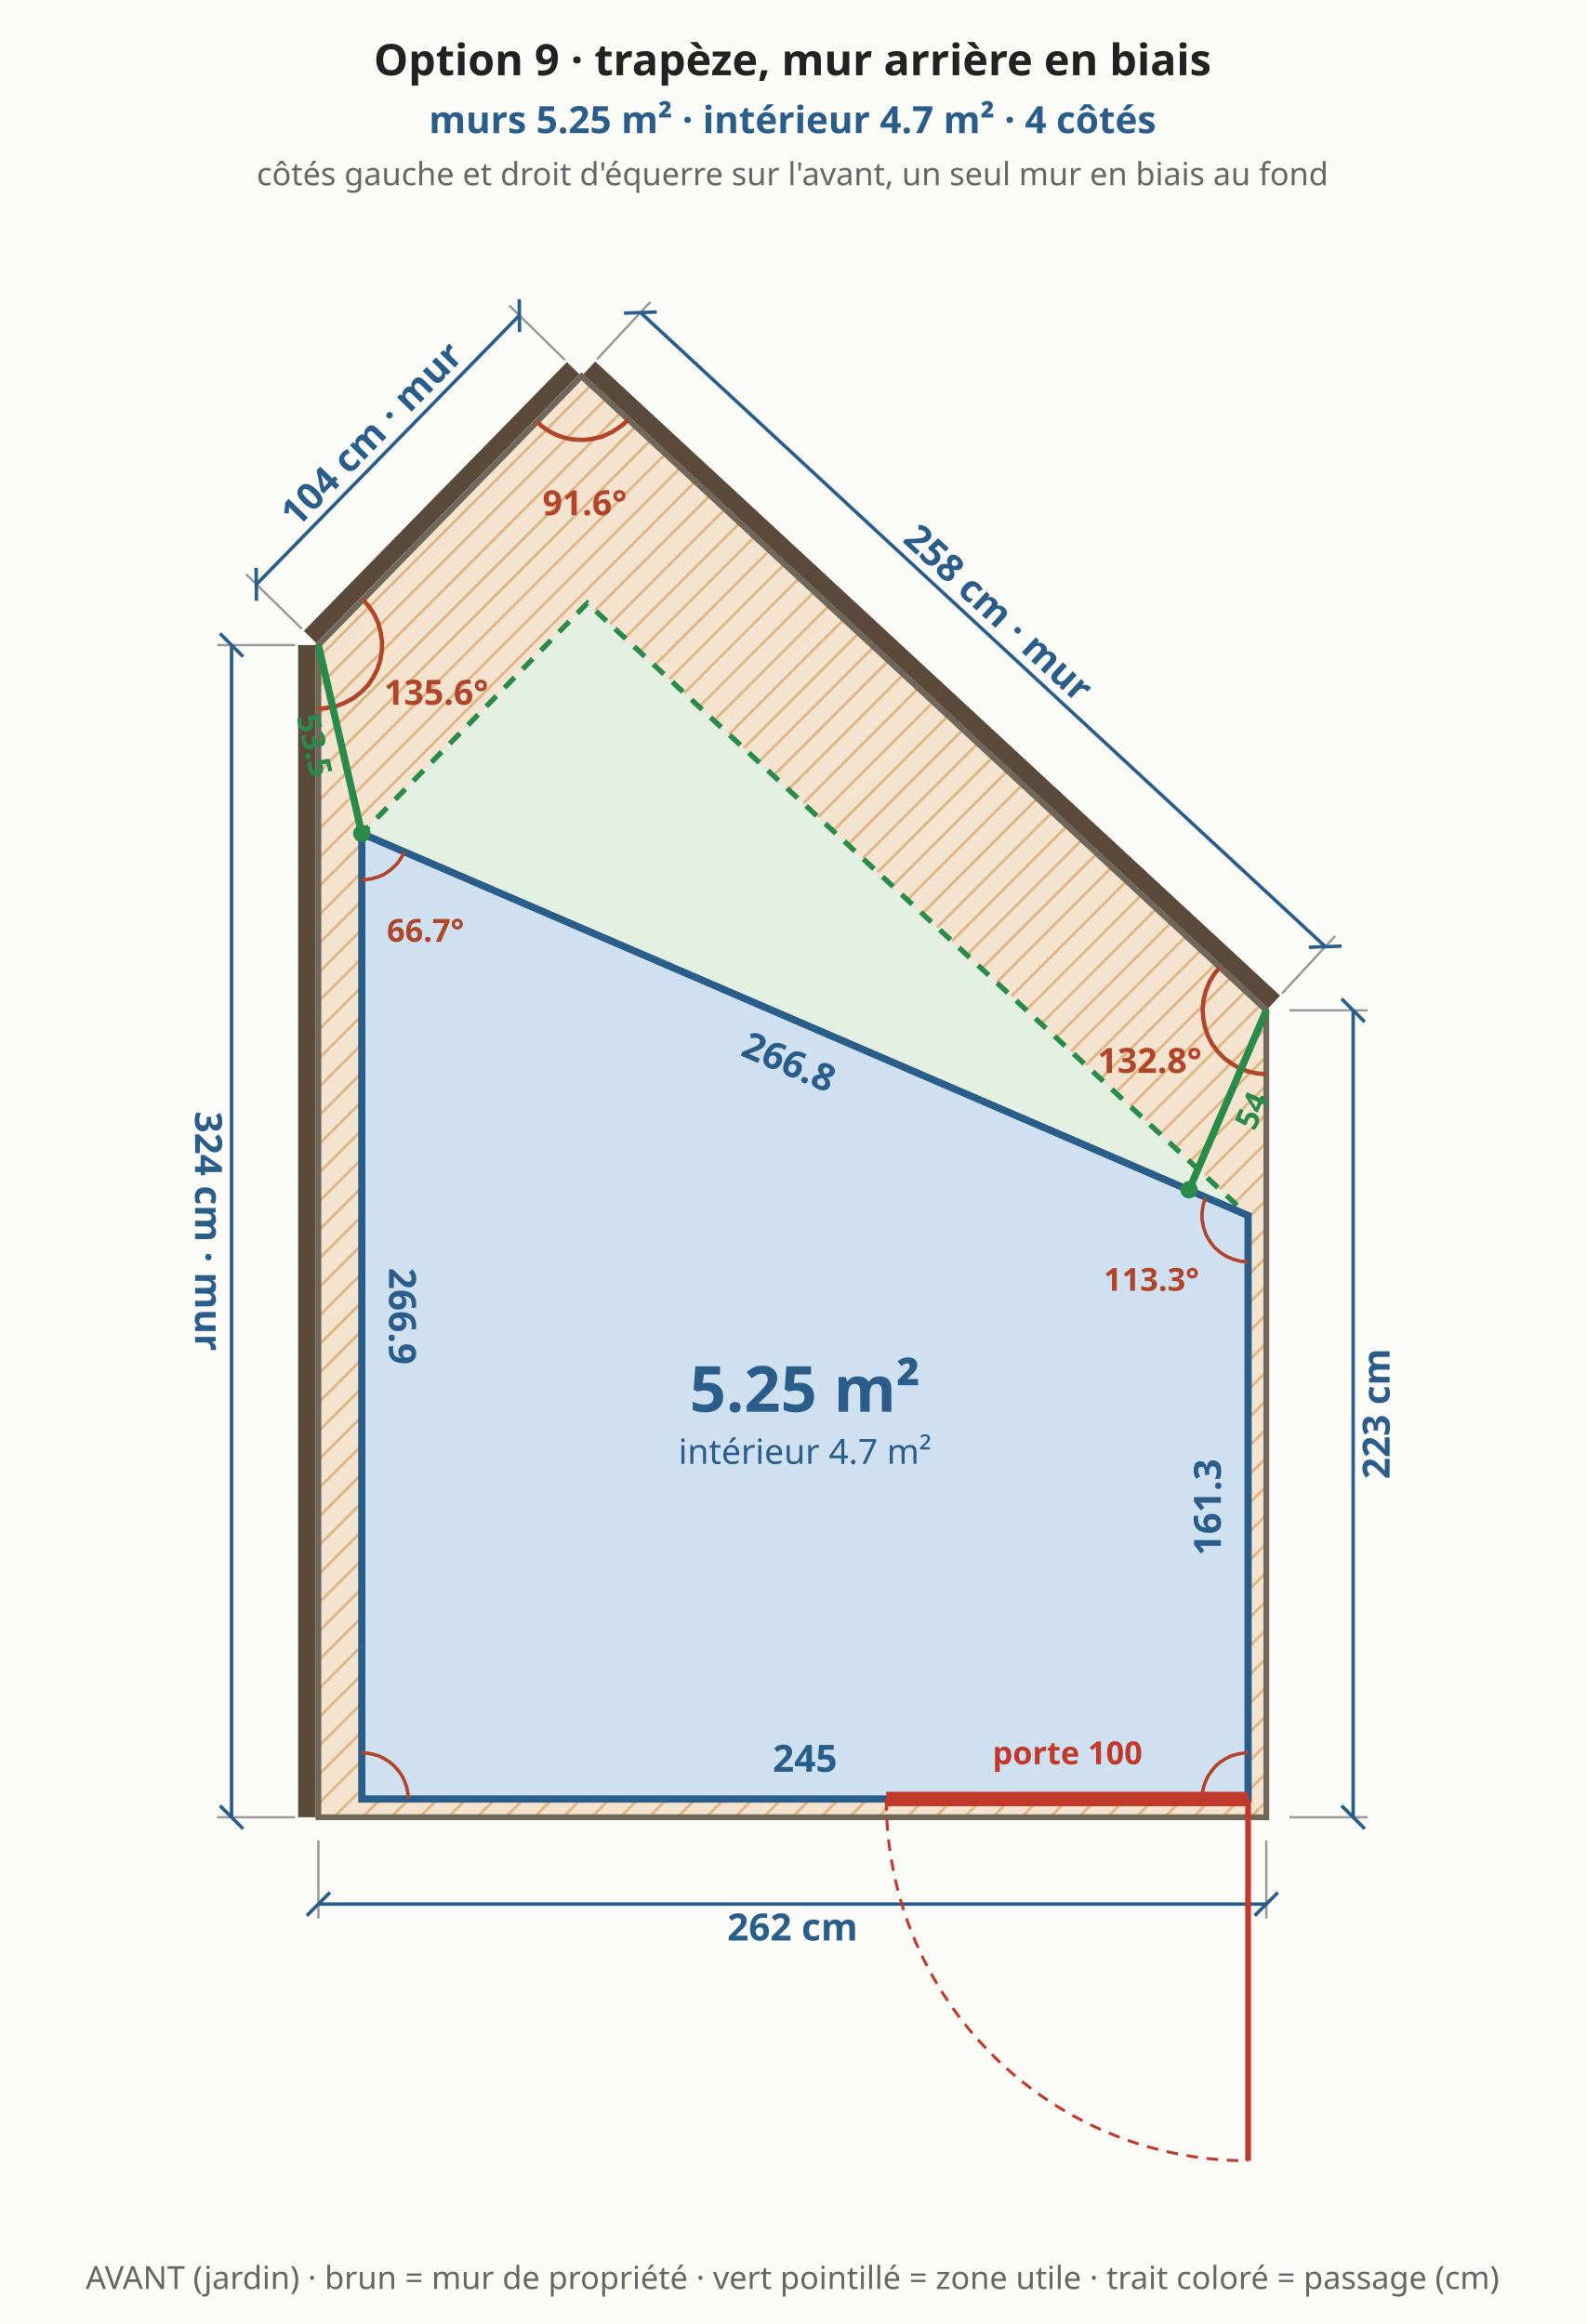
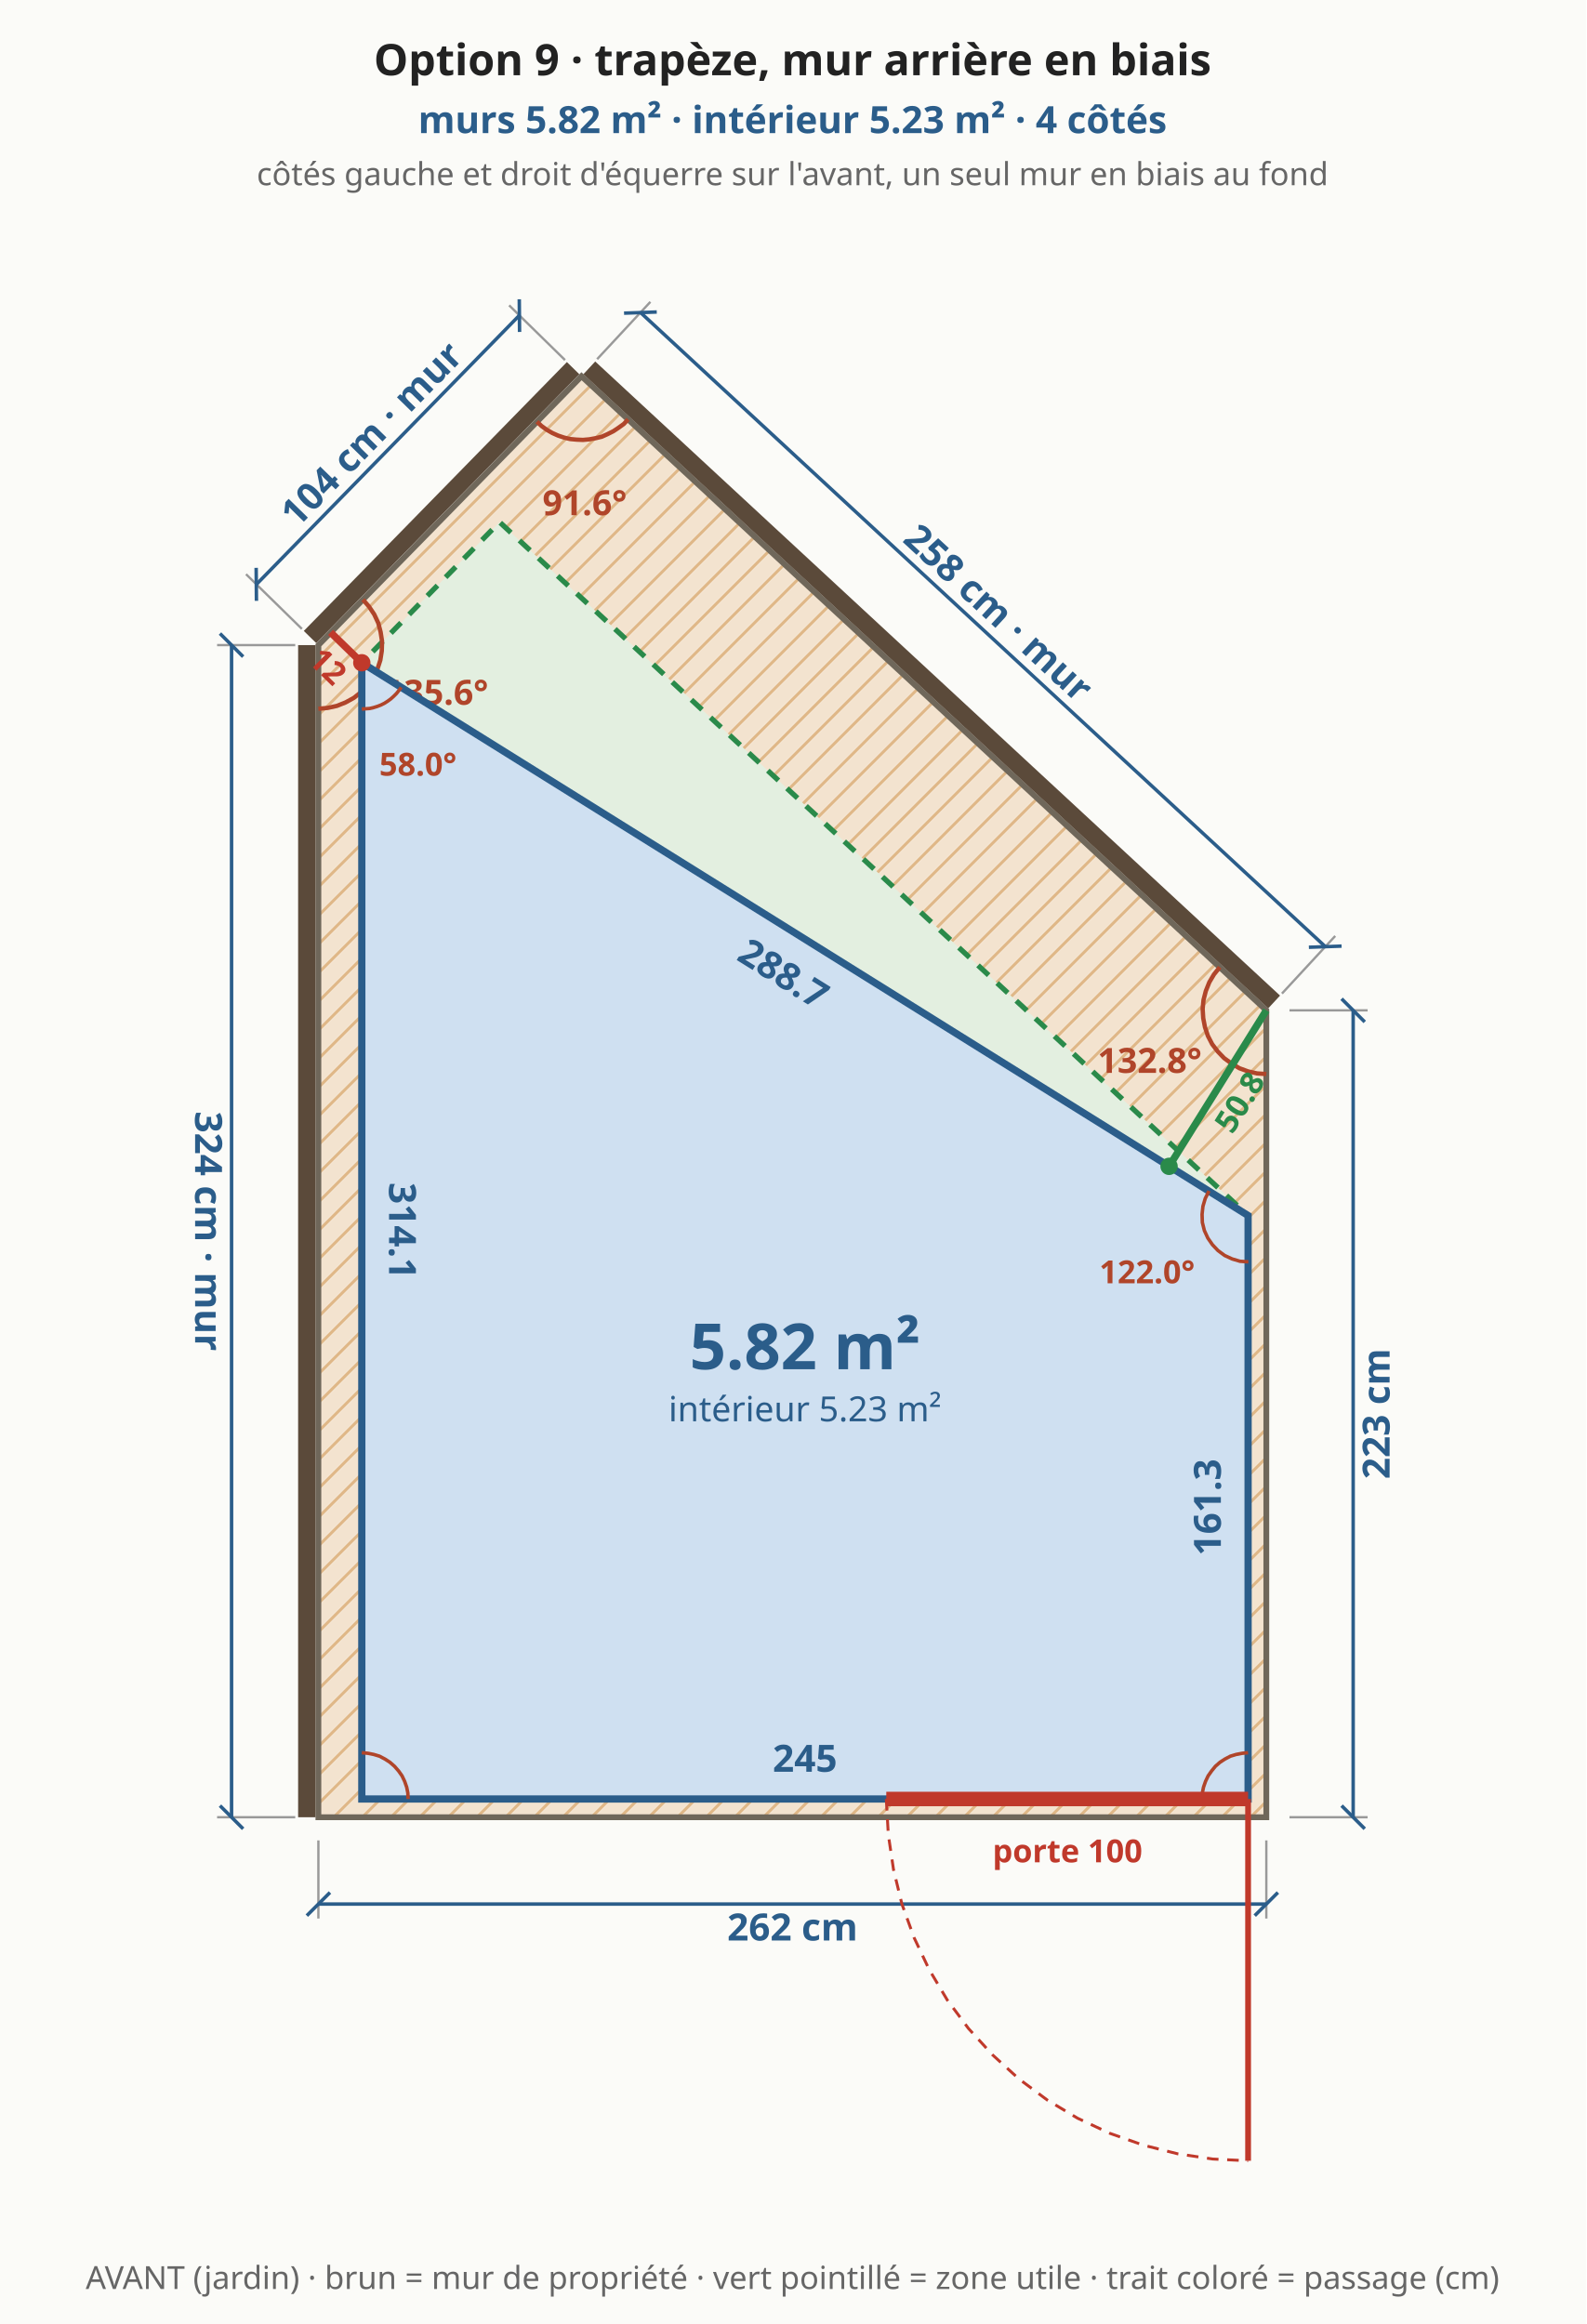
<svg xmlns="http://www.w3.org/2000/svg" viewBox="0 0 548 803" font-family="system-ui,sans-serif" font-size="13">
  <rect width="548" height="803" fill="#fbfbf8" />
  <defs>
    <pattern id="bande" width="7" height="7" patternUnits="userSpaceOnUse" patternTransform="rotate(45)">
      <rect width="7" height="7" fill="#f3e3cf" />
      <line x1="0" y1="0" x2="0" y2="7" stroke="#e0b98a" stroke-width="2" />
    </pattern>
  </defs>
  <polygon points="110.0,627.9 437.5,627.9 437.5,349.1 200.9,130.0 110.0,222.9" fill="url(#bande)" stroke="#6f675a" stroke-width="2" />
-   <polygon points="125.0,621.6 431.2,621.6 431.2,420.0 202.9,208.4 125.0,288.0" fill="#e3efe0" stroke="#2a8a4a" stroke-width="1.8" stroke-dasharray="5 4" />
+   <polygon points="125.0,621.6 431.2,621.6 431.2,420.0 172.6,180.4 125.0,229.0" fill="#e3efe0" stroke="#2a8a4a" stroke-width="1.8" stroke-dasharray="5 4" />
  <line x1="110.0" y1="635.9" x2="110.0" y2="662.9" stroke="#999" stroke-width="0.8" />
  <line x1="437.5" y1="635.9" x2="437.5" y2="662.9" stroke="#999" stroke-width="0.8" />
  <line x1="110.0" y1="657.9" x2="437.5" y2="657.9" stroke="#2b5d8a" stroke-width="1.2" />
  <line x1="106.0" y1="661.9" x2="114.0" y2="653.9" stroke="#2b5d8a" stroke-width="1.2" />
  <line x1="433.5" y1="661.9" x2="441.5" y2="653.9" stroke="#2b5d8a" stroke-width="1.2" />
  <text x="273.8" y="665.9" text-anchor="middle" dominant-baseline="middle" fill="#2b5d8a" font-size="13" font-weight="bold" transform="rotate(0.0 273.8 665.9)">262 cm</text>
  <line x1="445.5" y1="627.9" x2="472.5" y2="627.9" stroke="#999" stroke-width="0.8" />
  <line x1="445.5" y1="349.1" x2="472.5" y2="349.1" stroke="#999" stroke-width="0.8" />
  <line x1="467.5" y1="627.9" x2="467.5" y2="349.1" stroke="#2b5d8a" stroke-width="1.2" />
  <line x1="471.5" y1="631.9" x2="463.5" y2="623.9" stroke="#2b5d8a" stroke-width="1.2" />
  <line x1="471.5" y1="353.1" x2="463.5" y2="345.1" stroke="#2b5d8a" stroke-width="1.2" />
  <text x="475.5" y="488.5" text-anchor="middle" dominant-baseline="middle" fill="#2b5d8a" font-size="13" font-weight="bold" transform="rotate(-90.0 475.5 488.5)">223 cm</text>
  <line x1="440.2" y1="346.2" x2="203.6" y2="127.1" stroke="#5b4a3a" stroke-width="6" />
  <line x1="442.9" y1="343.3" x2="461.3" y2="323.4" stroke="#999" stroke-width="0.8" />
  <line x1="206.3" y1="124.1" x2="224.7" y2="104.3" stroke="#999" stroke-width="0.8" />
  <line x1="457.9" y1="327.1" x2="221.3" y2="108.0" stroke="#2b5d8a" stroke-width="1.2" />
  <line x1="463.5" y1="326.9" x2="452.2" y2="327.3" stroke="#2b5d8a" stroke-width="1.2" />
  <line x1="226.9" y1="107.8" x2="215.6" y2="108.2" stroke="#2b5d8a" stroke-width="1.2" />
  <text x="345.0" y="211.7" text-anchor="middle" dominant-baseline="middle" fill="#2b5d8a" font-size="13" font-weight="bold" transform="rotate(42.8 345.0 211.7)">258 cm · mur</text>
  <line x1="198.0" y1="127.2" x2="107.1" y2="220.1" stroke="#5b4a3a" stroke-width="6" />
  <line x1="195.2" y1="124.4" x2="175.9" y2="105.5" stroke="#999" stroke-width="0.8" />
  <line x1="104.3" y1="217.3" x2="85.0" y2="198.4" stroke="#999" stroke-width="0.8" />
  <line x1="179.4" y1="109.0" x2="88.6" y2="201.9" stroke="#2b5d8a" stroke-width="1.2" />
  <line x1="179.4" y1="103.4" x2="179.5" y2="114.7" stroke="#2b5d8a" stroke-width="1.2" />
  <line x1="88.5" y1="196.2" x2="88.6" y2="207.6" stroke="#2b5d8a" stroke-width="1.2" />
  <text x="128.3" y="149.9" text-anchor="middle" dominant-baseline="middle" fill="#2b5d8a" font-size="13" font-weight="bold" transform="rotate(-45.6 128.3 149.9)">104 cm · mur</text>
  <line x1="106.0" y1="222.9" x2="106.0" y2="627.9" stroke="#5b4a3a" stroke-width="6" />
  <line x1="102.0" y1="222.9" x2="75.0" y2="222.9" stroke="#999" stroke-width="0.8" />
  <line x1="102.0" y1="627.9" x2="75.0" y2="627.9" stroke="#999" stroke-width="0.8" />
  <line x1="80.0" y1="222.9" x2="80.0" y2="627.9" stroke="#2b5d8a" stroke-width="1.2" />
  <line x1="76.0" y1="218.9" x2="84.0" y2="226.9" stroke="#2b5d8a" stroke-width="1.2" />
  <line x1="76.0" y1="623.9" x2="84.0" y2="631.9" stroke="#2b5d8a" stroke-width="1.2" />
  <text x="72.0" y="425.4" text-anchor="middle" dominant-baseline="middle" fill="#2b5d8a" font-size="13" font-weight="bold" transform="rotate(90.0 72.0 425.4)">324 cm · mur</text>
  <polyline points="421.4,334.2 419.4,336.7 417.8,339.4 416.6,342.4 415.8,345.5 415.5,348.6 415.7,351.8 416.3,354.9 417.3,357.9 418.8,360.8 420.7,363.3 422.9,365.6 425.5,367.5 428.2,369.1 431.2,370.2 434.3,370.9 437.5,371.1" fill="none" stroke="#b0452a" stroke-width="1.5" />
  <text x="397.2" y="370.7" text-anchor="middle" fill="#b0452a" font-size="12" font-weight="bold">132.8°</text>
  <polyline points="185.5,145.7 187.1,147.2 188.9,148.5 190.8,149.6 192.8,150.5 194.9,151.2 197.0,151.7 199.2,151.9 201.4,152.0 203.6,151.8 205.8,151.4 207.9,150.9 209.9,150.0 211.9,149.0 213.7,147.8 215.5,146.5 217.0,144.9" fill="none" stroke="#b0452a" stroke-width="1.5" />
  <text x="202.0" y="178.0" text-anchor="middle" fill="#b0452a" font-size="12" font-weight="bold">91.6°</text>
  <polyline points="110.0,244.9 113.2,244.6 116.4,243.9 119.4,242.7 122.3,241.1 124.8,239.1 127.1,236.8 128.9,234.1 130.4,231.2 131.4,228.1 131.9,224.9 132.0,221.6 131.5,218.4 130.7,215.3 129.3,212.3 127.5,209.6 125.4,207.2" fill="none" stroke="#b0452a" stroke-width="1.5" />
  <text x="150.7" y="243.5" text-anchor="middle" fill="#b0452a" font-size="12" font-weight="bold">135.6°</text>
-   <polygon points="125.0,621.6 431.2,621.6 431.2,420.0 125.0,288.0" fill="#cfe0f1" stroke="#2b5d8a" stroke-width="2.5" />
+   <polygon points="125.0,621.6 431.2,621.6 431.2,420.0 125.0,229.0" fill="#cfe0f1" stroke="#2b5d8a" stroke-width="2.5" />
  <text x="278.1" y="607.6" text-anchor="middle" dominant-baseline="middle" fill="#2b5d8a" font-size="13" font-weight="bold" transform="rotate(0.0 278.1 607.6)">245</text>
  <text x="417.2" y="520.8" text-anchor="middle" dominant-baseline="middle" fill="#2b5d8a" font-size="13" font-weight="bold" transform="rotate(-90.0 417.2 520.8)">161.3</text>
-   <text x="272.6" y="366.9" text-anchor="middle" dominant-baseline="middle" fill="#2b5d8a" font-size="13" font-weight="bold" transform="rotate(23.3 272.6 366.9)">266.8</text>
-   <text x="139.0" y="454.8" text-anchor="middle" dominant-baseline="middle" fill="#2b5d8a" font-size="13" font-weight="bold" transform="rotate(90.0 139.0 454.8)">266.9</text>
+   <text x="270.7" y="336.4" text-anchor="middle" dominant-baseline="middle" fill="#2b5d8a" font-size="13" font-weight="bold" transform="rotate(32.0 270.7 336.4)">288.7</text>
+   <text x="139.0" y="425.3" text-anchor="middle" dominant-baseline="middle" fill="#2b5d8a" font-size="13" font-weight="bold" transform="rotate(90.0 139.0 425.3)">314.1</text>
  <polyline points="141.0,621.6 140.9,619.5 140.5,617.5 139.8,615.5 138.9,613.6 137.7,611.9 136.3,610.3 134.7,608.9 133.0,607.8 131.1,606.8 129.1,606.2 127.1,605.8 125.0,605.6" fill="none" stroke="#b0452a" stroke-width="1.2" />
  <polyline points="431.2,605.6 429.2,605.8 427.1,606.2 425.1,606.8 423.2,607.8 421.5,608.9 419.9,610.3 418.6,611.9 417.4,613.6 416.5,615.5 415.8,617.5 415.4,619.5 415.2,621.6" fill="none" stroke="#b0452a" stroke-width="1.2" />
-   <polyline points="416.6,413.7 415.7,416.2 415.3,418.8 415.3,421.4 415.8,424.0 416.6,426.5 417.9,428.8 419.5,430.9 421.4,432.6 423.7,434.1 426.1,435.1 428.6,435.8 431.2,436.0" fill="none" stroke="#b0452a" stroke-width="1.2" />
-   <text x="397.8" y="446.0" text-anchor="middle" fill="#b0452a" font-size="11" font-weight="bold">113.3°</text>
-   <polyline points="125.0,304.0 126.5,303.9 128.1,303.7 129.6,303.3 131.1,302.8 132.5,302.2 133.8,301.4 135.0,300.5 136.2,299.4 137.3,298.3 138.2,297.0 139.0,295.7 139.7,294.3" fill="none" stroke="#b0452a" stroke-width="1.2" />
-   <text x="147.0" y="325.4" text-anchor="middle" fill="#b0452a" font-size="11" font-weight="bold">66.7°</text>
+   <polyline points="417.7,411.5 416.4,414.1 415.6,416.8 415.3,419.6 415.4,422.4 416.1,425.2 417.3,427.8 418.9,430.1 420.8,432.1 423.1,433.8 425.7,435.0 428.4,435.8 431.3,436.0" fill="none" stroke="#b0452a" stroke-width="1.2" />
+   <text x="396.3" y="443.4" text-anchor="middle" fill="#b0452a" font-size="11" font-weight="bold">122.0°</text>
+   <polyline points="125.0,245.0 126.3,244.9 127.7,244.8 129.0,244.5 130.3,244.1 131.6,243.6 132.8,243.0 133.9,242.3 135.0,241.5 136.0,240.6 137.0,239.6 137.8,238.6 138.6,237.5" fill="none" stroke="#b0452a" stroke-width="1.2" />
+   <text x="144.4" y="268.0" text-anchor="middle" fill="#b0452a" font-size="11" font-weight="bold">58.0°</text>
  <line x1="306.2" y1="621.6" x2="431.2" y2="621.6" stroke="#c0392b" stroke-width="5" />
  <line x1="431.2" y1="621.6" x2="431.2" y2="746.6" stroke="#c0392b" stroke-width="2" />
-   <path d="M 306.2 621.6 A 125.0 125.0 0 0 0 431.2 746.6" fill="none" stroke="#c0392b" stroke-width="1" stroke-dasharray="4 3" />
-   <text x="368.8" y="609.6" text-anchor="middle" fill="#c0392b" font-size="11" font-weight="bold">porte 100</text>
-   <line x1="410.8" y1="411.1" x2="437.5" y2="349.1" stroke="#2a8a4a" stroke-width="2.5" />
-   <circle cx="410.8" cy="411.1" r="3" fill="#2a8a4a" />
-   <text x="432.4" y="383.7" text-anchor="middle" dominant-baseline="middle" fill="#2a8a4a" font-size="11" font-weight="bold" transform="rotate(-66.7 432.4 383.7)">54</text>
-   <line x1="125.0" y1="288.0" x2="110.0" y2="222.9" stroke="#2a8a4a" stroke-width="2.5" />
-   <circle cx="125.0" cy="288.0" r="3" fill="#2a8a4a" />
-   <text x="108.7" y="257.5" text-anchor="middle" dominant-baseline="middle" fill="#2a8a4a" font-size="11" font-weight="bold" transform="rotate(77.0 108.7 257.5)">53.5</text>
-   <text x="278.1" y="487.8" text-anchor="middle" fill="#2b5d8a" font-size="22" font-weight="bold">5.25 m²</text>
-   <text x="278.1" y="505.8" text-anchor="middle" fill="#2b5d8a" font-size="12" font-weight="normal">intérieur 4.7 m²</text>
+   <polyline points="306.2,621.6 306.9,633.9 308.7,646.0 311.6,657.9 315.8,669.5 321.0,680.5 327.3,691.1 334.6,700.9 342.9,710.0 352.0,718.3 361.8,725.6 372.3,731.9 383.4,737.1 395.0,741.2 406.9,744.2 419.0,746.0 431.2,746.6" fill="none" stroke="#c0392b" stroke-width="1" stroke-dasharray="4 3" />
+   <text x="368.8" y="639.6" text-anchor="middle" dominant-baseline="middle" fill="#c0392b" font-size="11" font-weight="bold">porte 100</text>
+   <line x1="403.9" y1="403.0" x2="437.5" y2="349.1" stroke="#2a8a4a" stroke-width="2.5" />
+   <circle cx="403.9" cy="403.0" r="3" fill="#2a8a4a" />
+   <text x="428.3" y="380.8" text-anchor="middle" dominant-baseline="middle" fill="#2a8a4a" font-size="11" font-weight="bold" transform="rotate(-58.0 428.3 380.8)">50.8</text>
+   <line x1="125.0" y1="229.0" x2="114.2" y2="218.5" stroke="#c0392b" stroke-width="2.5" />
+   <circle cx="125.0" cy="229.0" r="3" fill="#c0392b" />
+   <text x="113.3" y="230.2" text-anchor="middle" dominant-baseline="middle" fill="#c0392b" font-size="11" font-weight="bold" transform="rotate(44.3 113.3 230.2)">12</text>
+   <text x="278.1" y="473.1" text-anchor="middle" fill="#2b5d8a" font-size="22" font-weight="bold">5.82 m²</text>
+   <text x="278.1" y="491.1" text-anchor="middle" fill="#2b5d8a" font-size="12" font-weight="normal">intérieur 5.23 m²</text>
  <text x="273.8" y="26.0" text-anchor="middle" fill="#222" font-size="15" font-weight="bold">Option 9 · trapèze, mur arrière en biais</text>
-   <text x="273.8" y="46.0" text-anchor="middle" fill="#2b5d8a" font-size="13" font-weight="bold">murs 5.25 m² · intérieur 4.7 m² · 4 côtés</text>
+   <text x="273.8" y="46.0" text-anchor="middle" fill="#2b5d8a" font-size="13" font-weight="bold">murs 5.82 m² · intérieur 5.23 m² · 4 côtés</text>
  <text x="273.8" y="64.0" text-anchor="middle" fill="#666" font-size="11" font-weight="normal">côtés gauche et droit d'équerre sur l'avant, un seul mur en biais au fond</text>
  <text x="273.8" y="790.9" text-anchor="middle" fill="#666" font-size="11" font-weight="normal">AVANT (jardin) · brun = mur de propriété · vert pointillé = zone utile · trait coloré = passage (cm)</text>
</svg>
